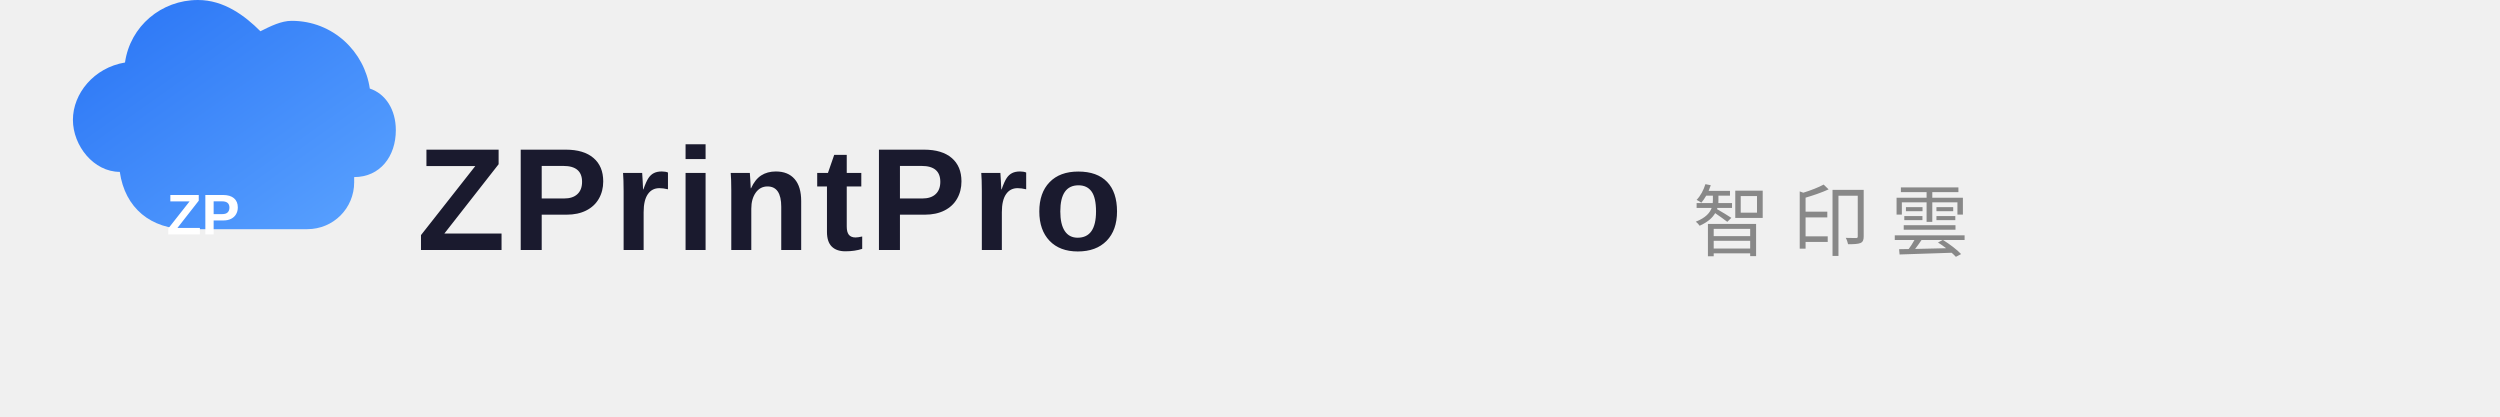
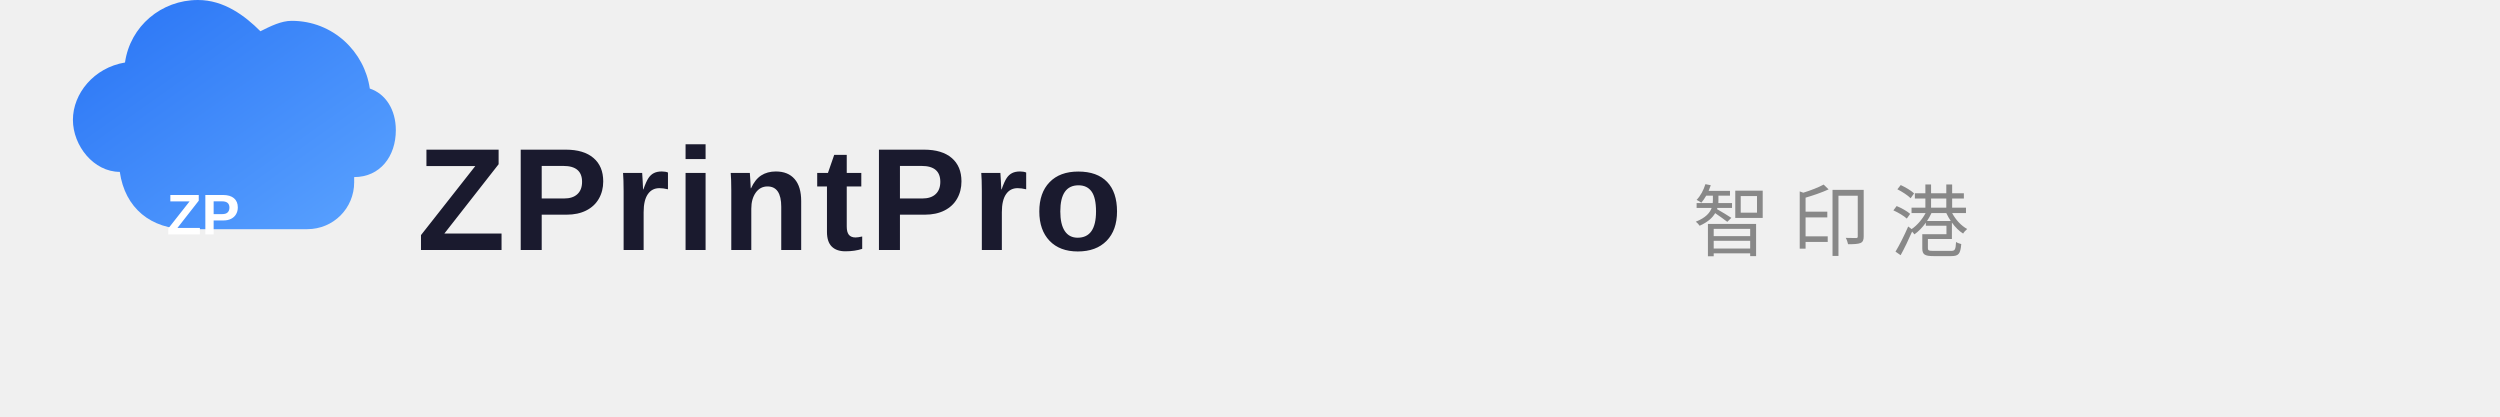
<svg xmlns="http://www.w3.org/2000/svg" viewBox="0 0 480 80" fill="none">
  <defs>
    <linearGradient id="gr3" x1="0" y1="0" x2="1" y2="1">
      <stop offset="0%" stop-color="#2873F5" />
      <stop offset="100%" stop-color="#5BA3FF" />
    </linearGradient>
  </defs>
  <g transform="translate(8,8)">
    <path d="M28 36c-7 0-12-4-13-11-5 0-9-5-9-10s4-10 10-11c1-7 7-12 14-12 5 0 9 3 12 6 2-1 4-2 6-2 8 0 14 6 15 13 3 1 5 4 5 8 0 5-3 9-8 9v1c0 5-4 9-9 9H28z" fill="url(#gr3)" />
    <text x="31" y="37" text-anchor="middle" font-family="Arial,Helvetica,sans-serif" font-weight="900" font-size="11" fill="white">ZP</text>
  </g>
  <text x="80" y="48" font-family="Arial,Helvetica,sans-serif" font-weight="800" font-size="28" fill="#1a1a2e" letter-spacing="1">ZPrintPro</text>
-   <text x="325" y="48" font-family="Arial,Helvetica,sans-serif" font-weight="400" font-size="15" fill="#888" letter-spacing="4">智印雲</text>
+   <text x="325" y="48" font-family="Arial,Helvetica,sans-serif" font-weight="400" font-size="15" fill="#888" letter-spacing="4">智印港</text>
</svg>
